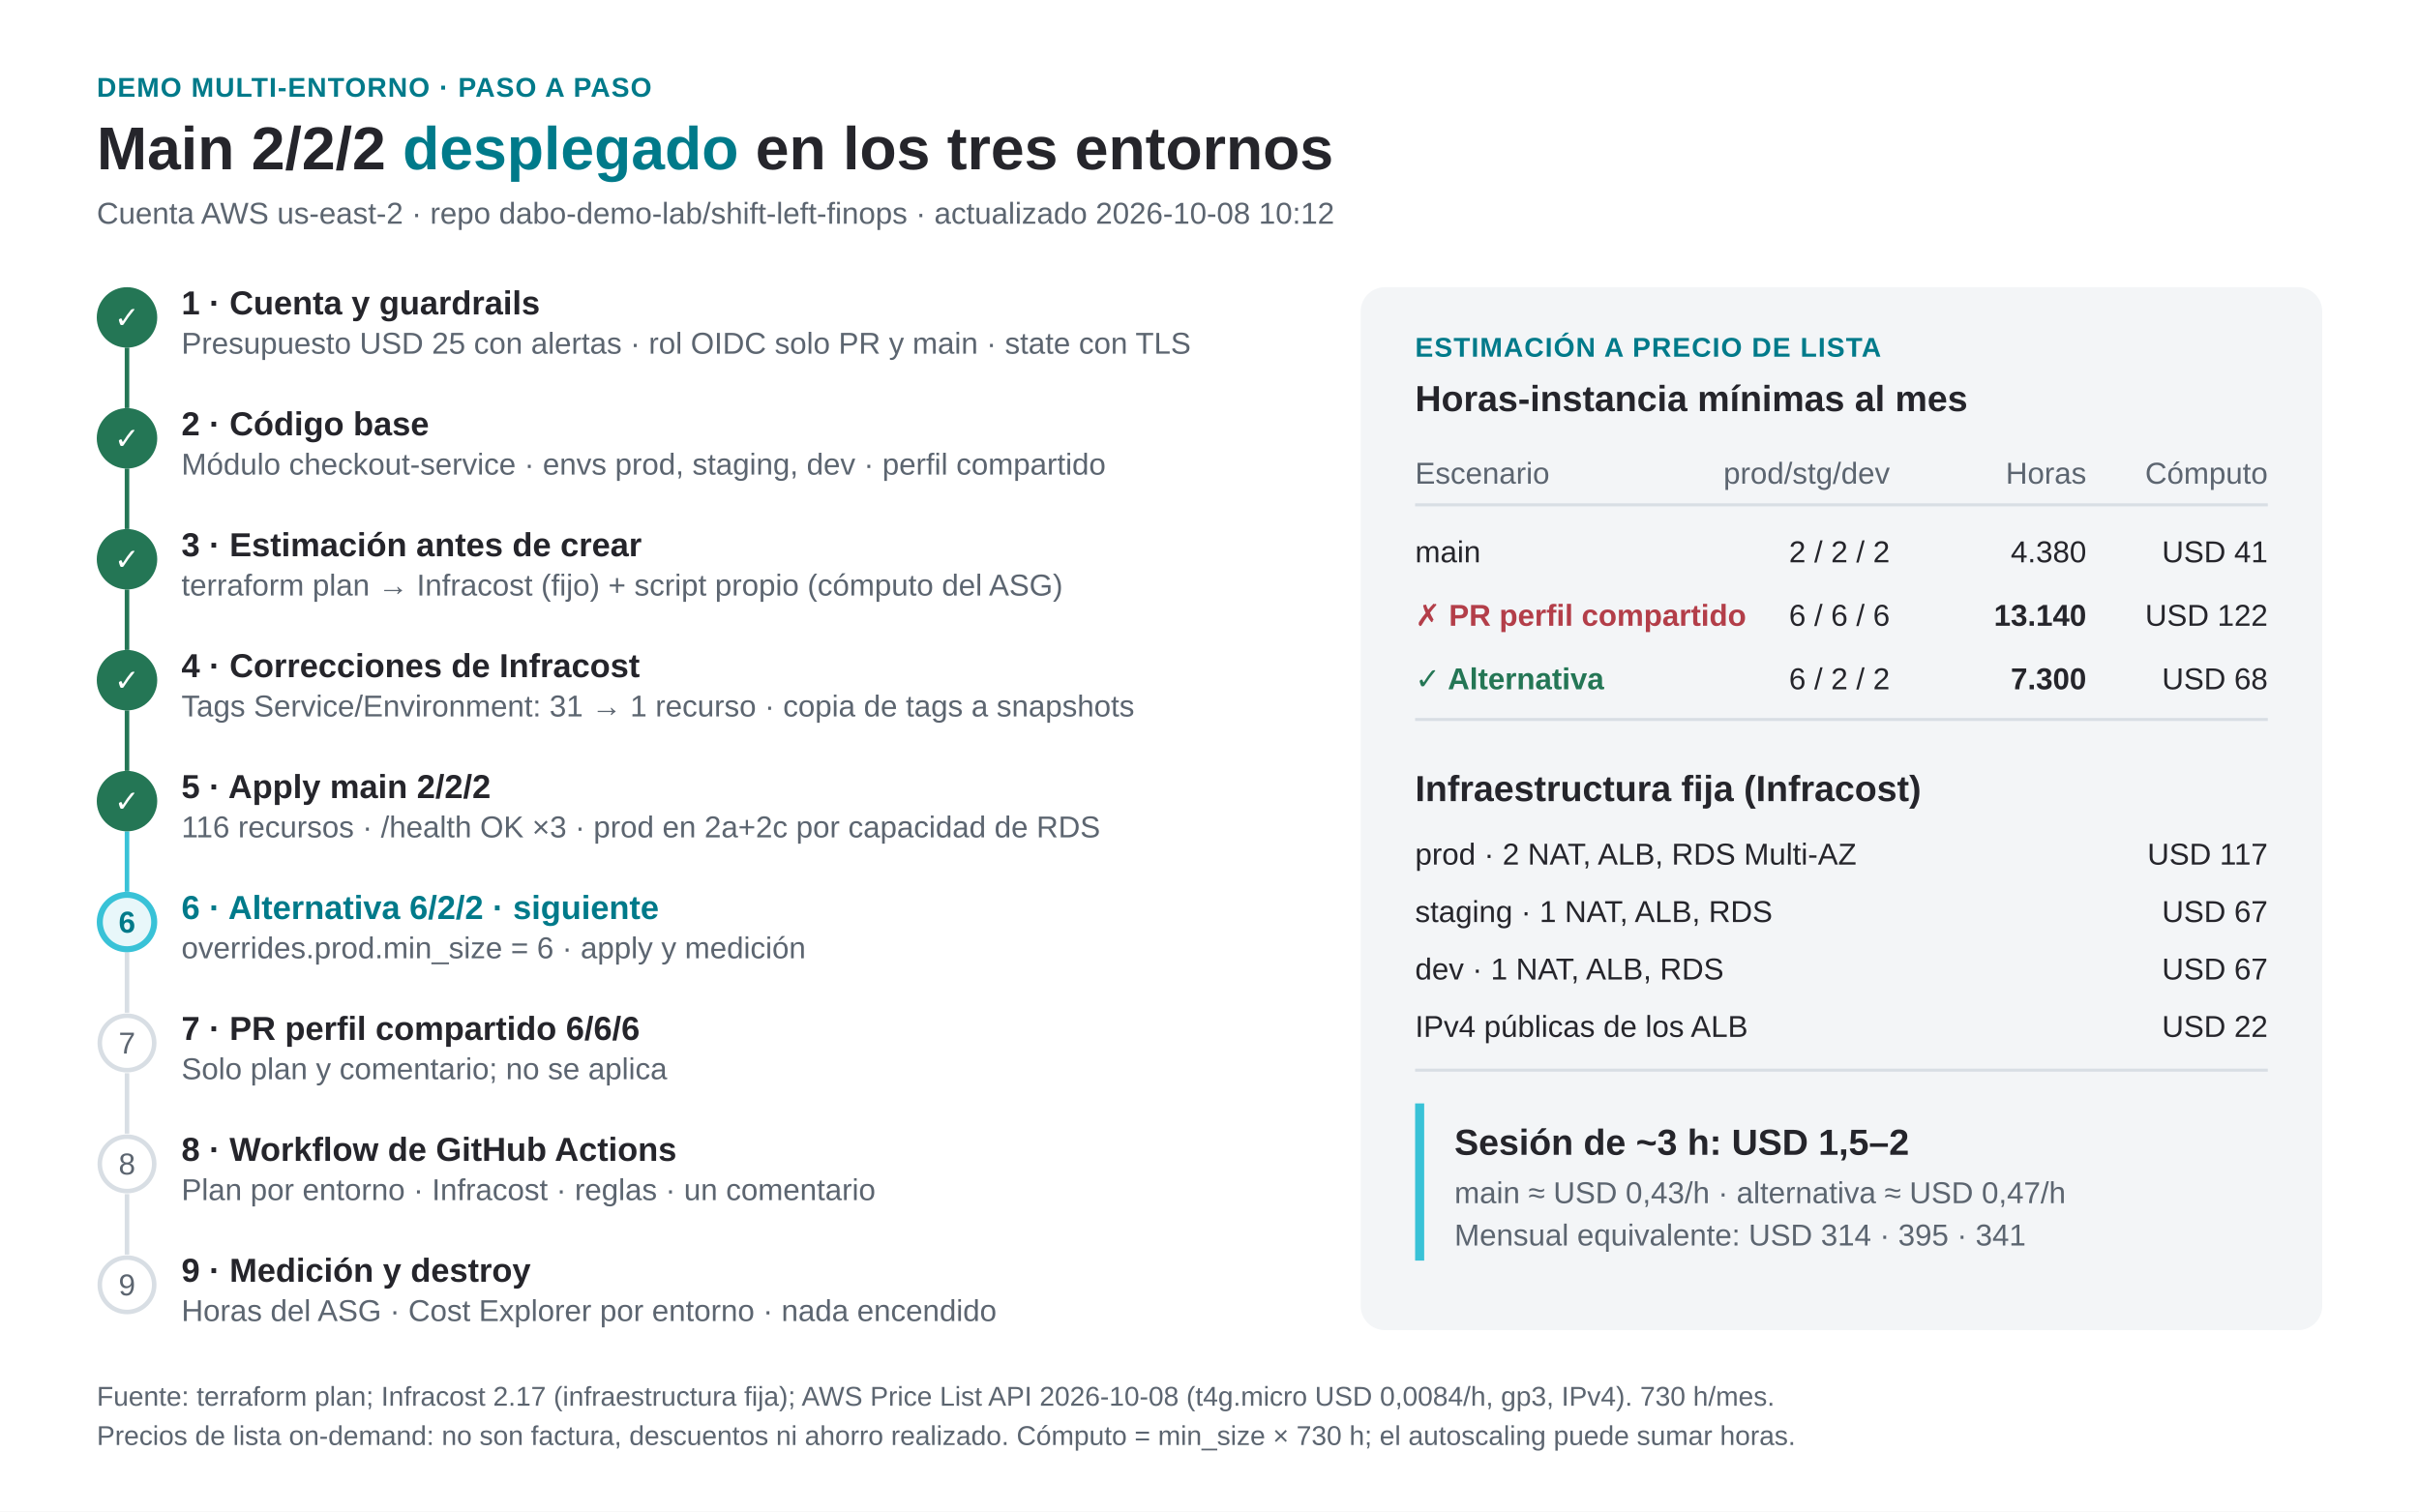
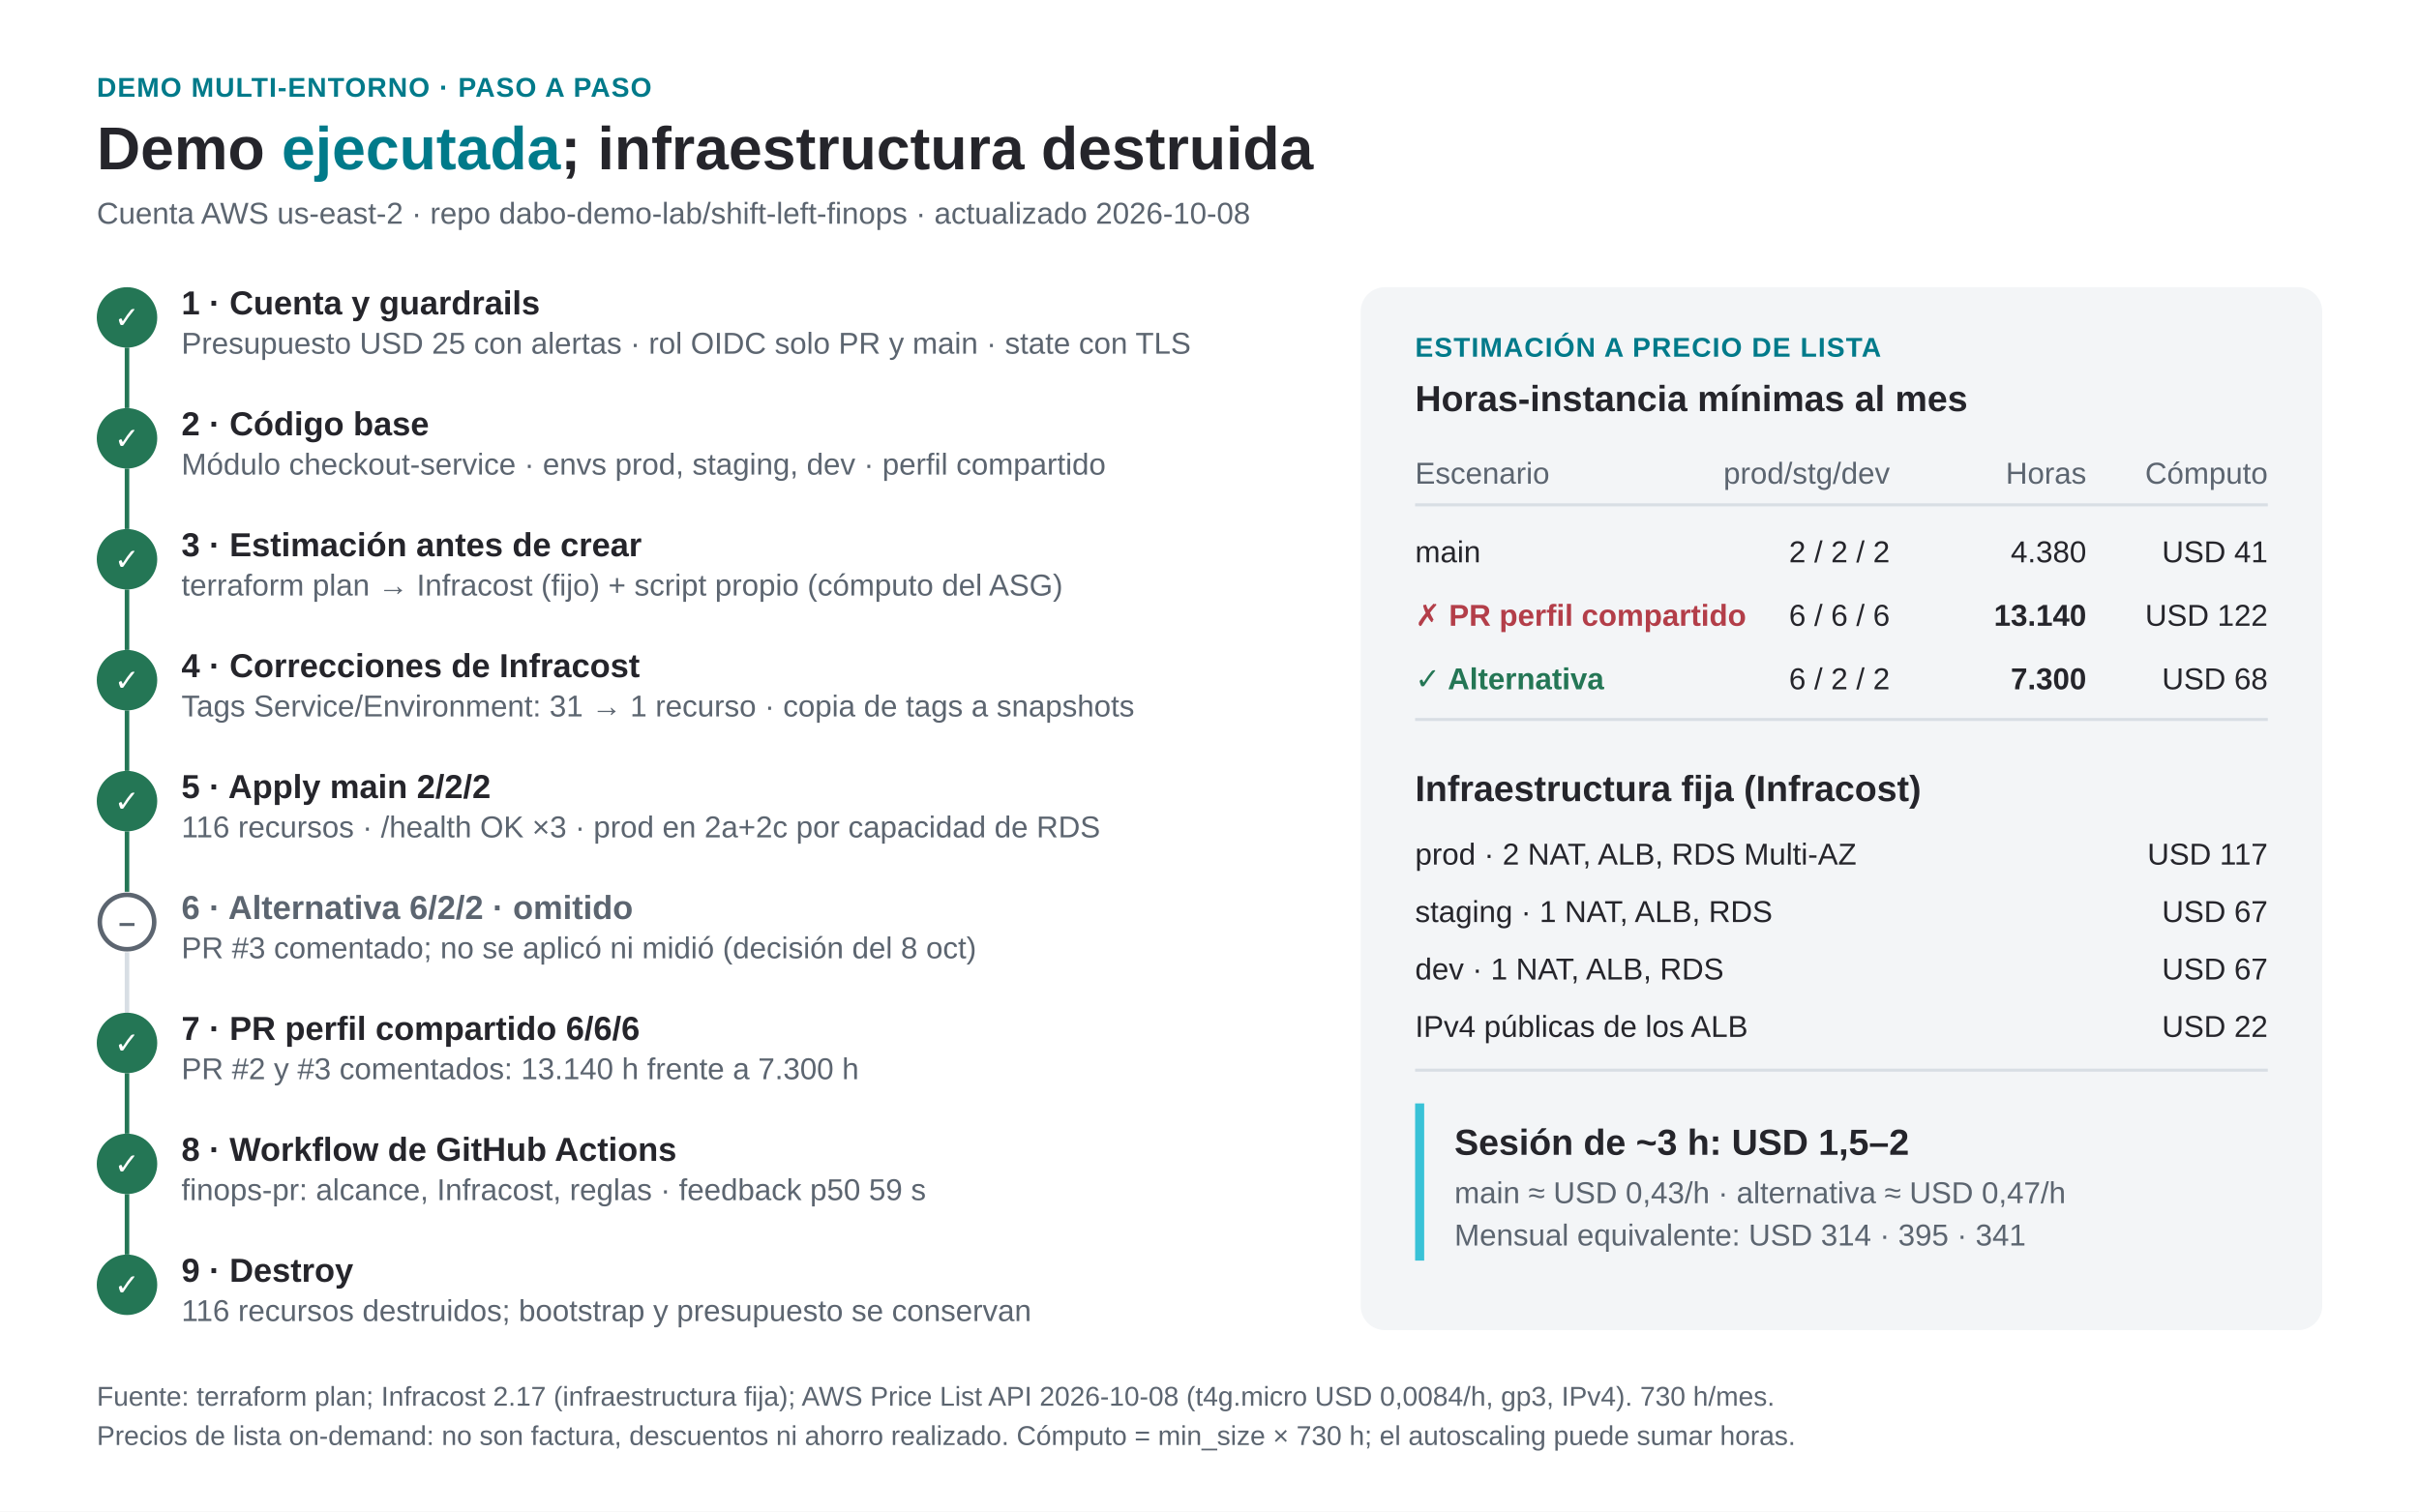
<svg xmlns="http://www.w3.org/2000/svg" width="1600" height="1000" viewBox="0 0 1600 1000" font-family="Arial, 'Liberation Sans', Arimo, sans-serif">
  <rect width="1600" height="1000" fill="#FFFFFF" />
  <text x="64" y="64" font-size="18" font-weight="700" fill="#007A8A" letter-spacing="0.7">DEMO MULTI-ENTORNO · PASO A PASO</text>
-   <text x="64" y="112" font-size="40" font-weight="700" fill="#25252B">Main 2/2/2 <tspan fill="#007A8A">desplegado</tspan> en los tres entornos</text>
-   <text x="64" y="148" font-size="20" fill="#5C6570">Cuenta AWS us-east-2 · repo dabo-demo-lab/shift-left-finops · actualizado 2026-10-08 10:12</text>
+   <text x="64" y="112" font-size="40" font-weight="700" fill="#25252B">Demo <tspan fill="#007A8A">ejecutada</tspan>; infraestructura destruida</text>
+   <text x="64" y="148" font-size="20" fill="#5C6570">Cuenta AWS us-east-2 · repo dabo-demo-lab/shift-left-finops · actualizado 2026-10-08</text>
  <g font-size="20">
    <g transform="translate(64,190)">
      <line x1="20" y1="40" x2="20" y2="80" stroke="#247655" stroke-width="3" />
      <circle cx="20" cy="20" r="20" fill="#247655" />
      <text x="20" y="27" font-size="20" font-weight="700" fill="#FFFFFF" text-anchor="middle">✓</text>
      <text x="56" y="18" font-weight="700" fill="#25252B" font-size="22">1 · Cuenta y guardrails</text>
      <text x="56" y="44" fill="#5C6570">Presupuesto USD 25 con alertas · rol OIDC solo PR y main · state con TLS</text>
    </g>
    <g transform="translate(64,270)">
      <line x1="20" y1="40" x2="20" y2="80" stroke="#247655" stroke-width="3" />
      <circle cx="20" cy="20" r="20" fill="#247655" />
      <text x="20" y="27" font-weight="700" fill="#FFFFFF" text-anchor="middle">✓</text>
      <text x="56" y="18" font-weight="700" fill="#25252B" font-size="22">2 · Código base</text>
      <text x="56" y="44" fill="#5C6570">Módulo checkout-service · envs prod, staging, dev · perfil compartido</text>
    </g>
    <g transform="translate(64,350)">
      <line x1="20" y1="40" x2="20" y2="80" stroke="#247655" stroke-width="3" />
      <circle cx="20" cy="20" r="20" fill="#247655" />
      <text x="20" y="27" font-weight="700" fill="#FFFFFF" text-anchor="middle">✓</text>
      <text x="56" y="18" font-weight="700" fill="#25252B" font-size="22">3 · Estimación antes de crear</text>
      <text x="56" y="44" fill="#5C6570">terraform plan → Infracost (fijo) + script propio (cómputo del ASG)</text>
    </g>
    <g transform="translate(64,430)">
      <line x1="20" y1="40" x2="20" y2="80" stroke="#247655" stroke-width="3" />
      <circle cx="20" cy="20" r="20" fill="#247655" />
      <text x="20" y="27" font-weight="700" fill="#FFFFFF" text-anchor="middle">✓</text>
      <text x="56" y="18" font-weight="700" fill="#25252B" font-size="22">4 · Correcciones de Infracost</text>
      <text x="56" y="44" fill="#5C6570">Tags Service/Environment: 31 → 1 recurso · copia de tags a snapshots</text>
    </g>
    <g transform="translate(64,510)">
-       <line x1="20" y1="40" x2="20" y2="80" stroke="#39C2D7" stroke-width="3" />
+       <line x1="20" y1="40" x2="20" y2="80" stroke="#247655" stroke-width="3" />
      <circle cx="20" cy="20" r="20" fill="#247655" />
      <text x="20" y="27" font-weight="700" fill="#FFFFFF" text-anchor="middle">✓</text>
      <text x="56" y="18" font-weight="700" fill="#25252B" font-size="22">5 · Apply main 2/2/2</text>
      <text x="56" y="44" fill="#5C6570">116 recursos · /health OK ×3 · prod en 2a+2c por capacidad de RDS</text>
    </g>
    <g transform="translate(64,590)">
      <line x1="20" y1="40" x2="20" y2="80" stroke="#D8DEE4" stroke-width="3" />
-       <circle cx="20" cy="20" r="18" fill="#E8F7FA" stroke="#39C2D7" stroke-width="4" />
-       <text x="20" y="27" font-weight="700" fill="#007A8A" text-anchor="middle">6</text>
-       <text x="56" y="18" font-weight="700" fill="#007A8A" font-size="22">6 · Alternativa 6/2/2 · siguiente</text>
-       <text x="56" y="44" fill="#5C6570">overrides.prod.min_size = 6 · apply y medición</text>
+       <circle cx="20" cy="20" r="18" fill="#FFFFFF" stroke="#5C6570" stroke-width="3" />
+       <text x="20" y="27" font-weight="700" fill="#5C6570" text-anchor="middle">–</text>
+       <text x="56" y="18" font-weight="700" fill="#5C6570" font-size="22">6 · Alternativa 6/2/2 · omitido</text>
+       <text x="56" y="44" fill="#5C6570">PR #3 comentado; no se aplicó ni midió (decisión del 8 oct)</text>
    </g>
    <g transform="translate(64,670)">
-       <line x1="20" y1="40" x2="20" y2="80" stroke="#D8DEE4" stroke-width="3" />
-       <circle cx="20" cy="20" r="18" fill="#FFFFFF" stroke="#D8DEE4" stroke-width="3" />
-       <text x="20" y="27" fill="#5C6570" text-anchor="middle">7</text>
+       <line x1="20" y1="40" x2="20" y2="80" stroke="#247655" stroke-width="3" />
+       <circle cx="20" cy="20" r="20" fill="#247655" />
+       <text x="20" y="27" font-weight="700" fill="#FFFFFF" text-anchor="middle">✓</text>
      <text x="56" y="18" font-weight="700" fill="#25252B" font-size="22">7 · PR perfil compartido 6/6/6</text>
-       <text x="56" y="44" fill="#5C6570">Solo plan y comentario; no se aplica</text>
+       <text x="56" y="44" fill="#5C6570">PR #2 y #3 comentados: 13.140 h frente a 7.300 h</text>
    </g>
    <g transform="translate(64,750)">
-       <line x1="20" y1="40" x2="20" y2="80" stroke="#D8DEE4" stroke-width="3" />
-       <circle cx="20" cy="20" r="18" fill="#FFFFFF" stroke="#D8DEE4" stroke-width="3" />
-       <text x="20" y="27" fill="#5C6570" text-anchor="middle">8</text>
+       <line x1="20" y1="40" x2="20" y2="80" stroke="#247655" stroke-width="3" />
+       <circle cx="20" cy="20" r="20" fill="#247655" />
+       <text x="20" y="27" font-weight="700" fill="#FFFFFF" text-anchor="middle">✓</text>
      <text x="56" y="18" font-weight="700" fill="#25252B" font-size="22">8 · Workflow de GitHub Actions</text>
-       <text x="56" y="44" fill="#5C6570">Plan por entorno · Infracost · reglas · un comentario</text>
+       <text x="56" y="44" fill="#5C6570">finops-pr: alcance, Infracost, reglas · feedback p50 59 s</text>
    </g>
    <g transform="translate(64,830)">
-       <circle cx="20" cy="20" r="18" fill="#FFFFFF" stroke="#D8DEE4" stroke-width="3" />
-       <text x="20" y="27" fill="#5C6570" text-anchor="middle">9</text>
-       <text x="56" y="18" font-weight="700" fill="#25252B" font-size="22">9 · Medición y destroy</text>
-       <text x="56" y="44" fill="#5C6570">Horas del ASG · Cost Explorer por entorno · nada encendido</text>
+       <circle cx="20" cy="20" r="20" fill="#247655" />
+       <text x="20" y="27" font-weight="700" fill="#FFFFFF" text-anchor="middle">✓</text>
+       <text x="56" y="18" font-weight="700" fill="#25252B" font-size="22">9 · Destroy</text>
+       <text x="56" y="44" fill="#5C6570">116 recursos destruidos; bootstrap y presupuesto se conservan</text>
    </g>
  </g>
  <rect x="900" y="190" width="636" height="690" rx="16" fill="#F3F5F7" />
  <text x="936" y="236" font-size="18" font-weight="700" fill="#007A8A" letter-spacing="0.7">ESTIMACIÓN A PRECIO DE LISTA</text>
  <text x="936" y="272" font-size="24" font-weight="700" fill="#25252B">Horas-instancia mínimas al mes</text>
  <g font-size="20">
    <text x="936" y="320" fill="#5C6570">Escenario</text>
    <text x="1250" y="320" fill="#5C6570" text-anchor="end">prod/stg/dev</text>
    <text x="1380" y="320" fill="#5C6570" text-anchor="end">Horas</text>
    <text x="1500" y="320" fill="#5C6570" text-anchor="end">Cómputo</text>
    <line x1="936" y1="334" x2="1500" y2="334" stroke="#D8DEE4" stroke-width="2" />
    <text x="936" y="372" fill="#25252B">main</text>
    <text x="1250" y="372" fill="#25252B" text-anchor="end">2 / 2 / 2</text>
    <text x="1380" y="372" fill="#25252B" text-anchor="end">4.380</text>
    <text x="1500" y="372" fill="#25252B" text-anchor="end">USD 41</text>
    <text x="936" y="414" fill="#B33E49" font-weight="700">✗ PR perfil compartido</text>
    <text x="1250" y="414" fill="#25252B" text-anchor="end">6 / 6 / 6</text>
    <text x="1380" y="414" fill="#25252B" text-anchor="end" font-weight="700">13.140</text>
    <text x="1500" y="414" fill="#25252B" text-anchor="end">USD 122</text>
    <text x="936" y="456" fill="#247655" font-weight="700">✓ Alternativa</text>
    <text x="1250" y="456" fill="#25252B" text-anchor="end">6 / 2 / 2</text>
    <text x="1380" y="456" fill="#25252B" text-anchor="end" font-weight="700">7.300</text>
    <text x="1500" y="456" fill="#25252B" text-anchor="end">USD 68</text>
    <line x1="936" y1="476" x2="1500" y2="476" stroke="#D8DEE4" stroke-width="2" />
  </g>
  <text x="936" y="530" font-size="24" font-weight="700" fill="#25252B">Infraestructura fija (Infracost)</text>
  <g font-size="20" fill="#25252B">
    <text x="936" y="572">prod · 2 NAT, ALB, RDS Multi-AZ</text>
    <text x="1500" y="572" text-anchor="end">USD 117</text>
    <text x="936" y="610">staging · 1 NAT, ALB, RDS</text>
    <text x="1500" y="610" text-anchor="end">USD 67</text>
    <text x="936" y="648">dev · 1 NAT, ALB, RDS</text>
    <text x="1500" y="648" text-anchor="end">USD 67</text>
    <text x="936" y="686">IPv4 públicas de los ALB</text>
    <text x="1500" y="686" text-anchor="end">USD 22</text>
  </g>
  <line x1="936" y1="708" x2="1500" y2="708" stroke="#D8DEE4" stroke-width="2" />
  <rect x="936" y="730" width="6" height="104" fill="#39C2D7" />
  <text x="962" y="764" font-size="24" font-weight="700" fill="#25252B">Sesión de ~3 h: USD 1,5–2</text>
  <text x="962" y="796" font-size="20" fill="#5C6570">main ≈ USD 0,43/h · alternativa ≈ USD 0,47/h</text>
  <text x="962" y="824" font-size="20" fill="#5C6570">Mensual equivalente: USD 314 · 395 · 341</text>
  <text x="64" y="930" font-size="18" fill="#5C6570">Fuente: terraform plan; Infracost 2.17 (infraestructura fija); AWS Price List API 2026-10-08 (t4g.micro USD 0,0084/h, gp3, IPv4). 730 h/mes.</text>
  <text x="64" y="956" font-size="18" fill="#5C6570">Precios de lista on-demand: no son factura, descuentos ni ahorro realizado. Cómputo = min_size × 730 h; el autoscaling puede sumar horas.</text>
</svg>
